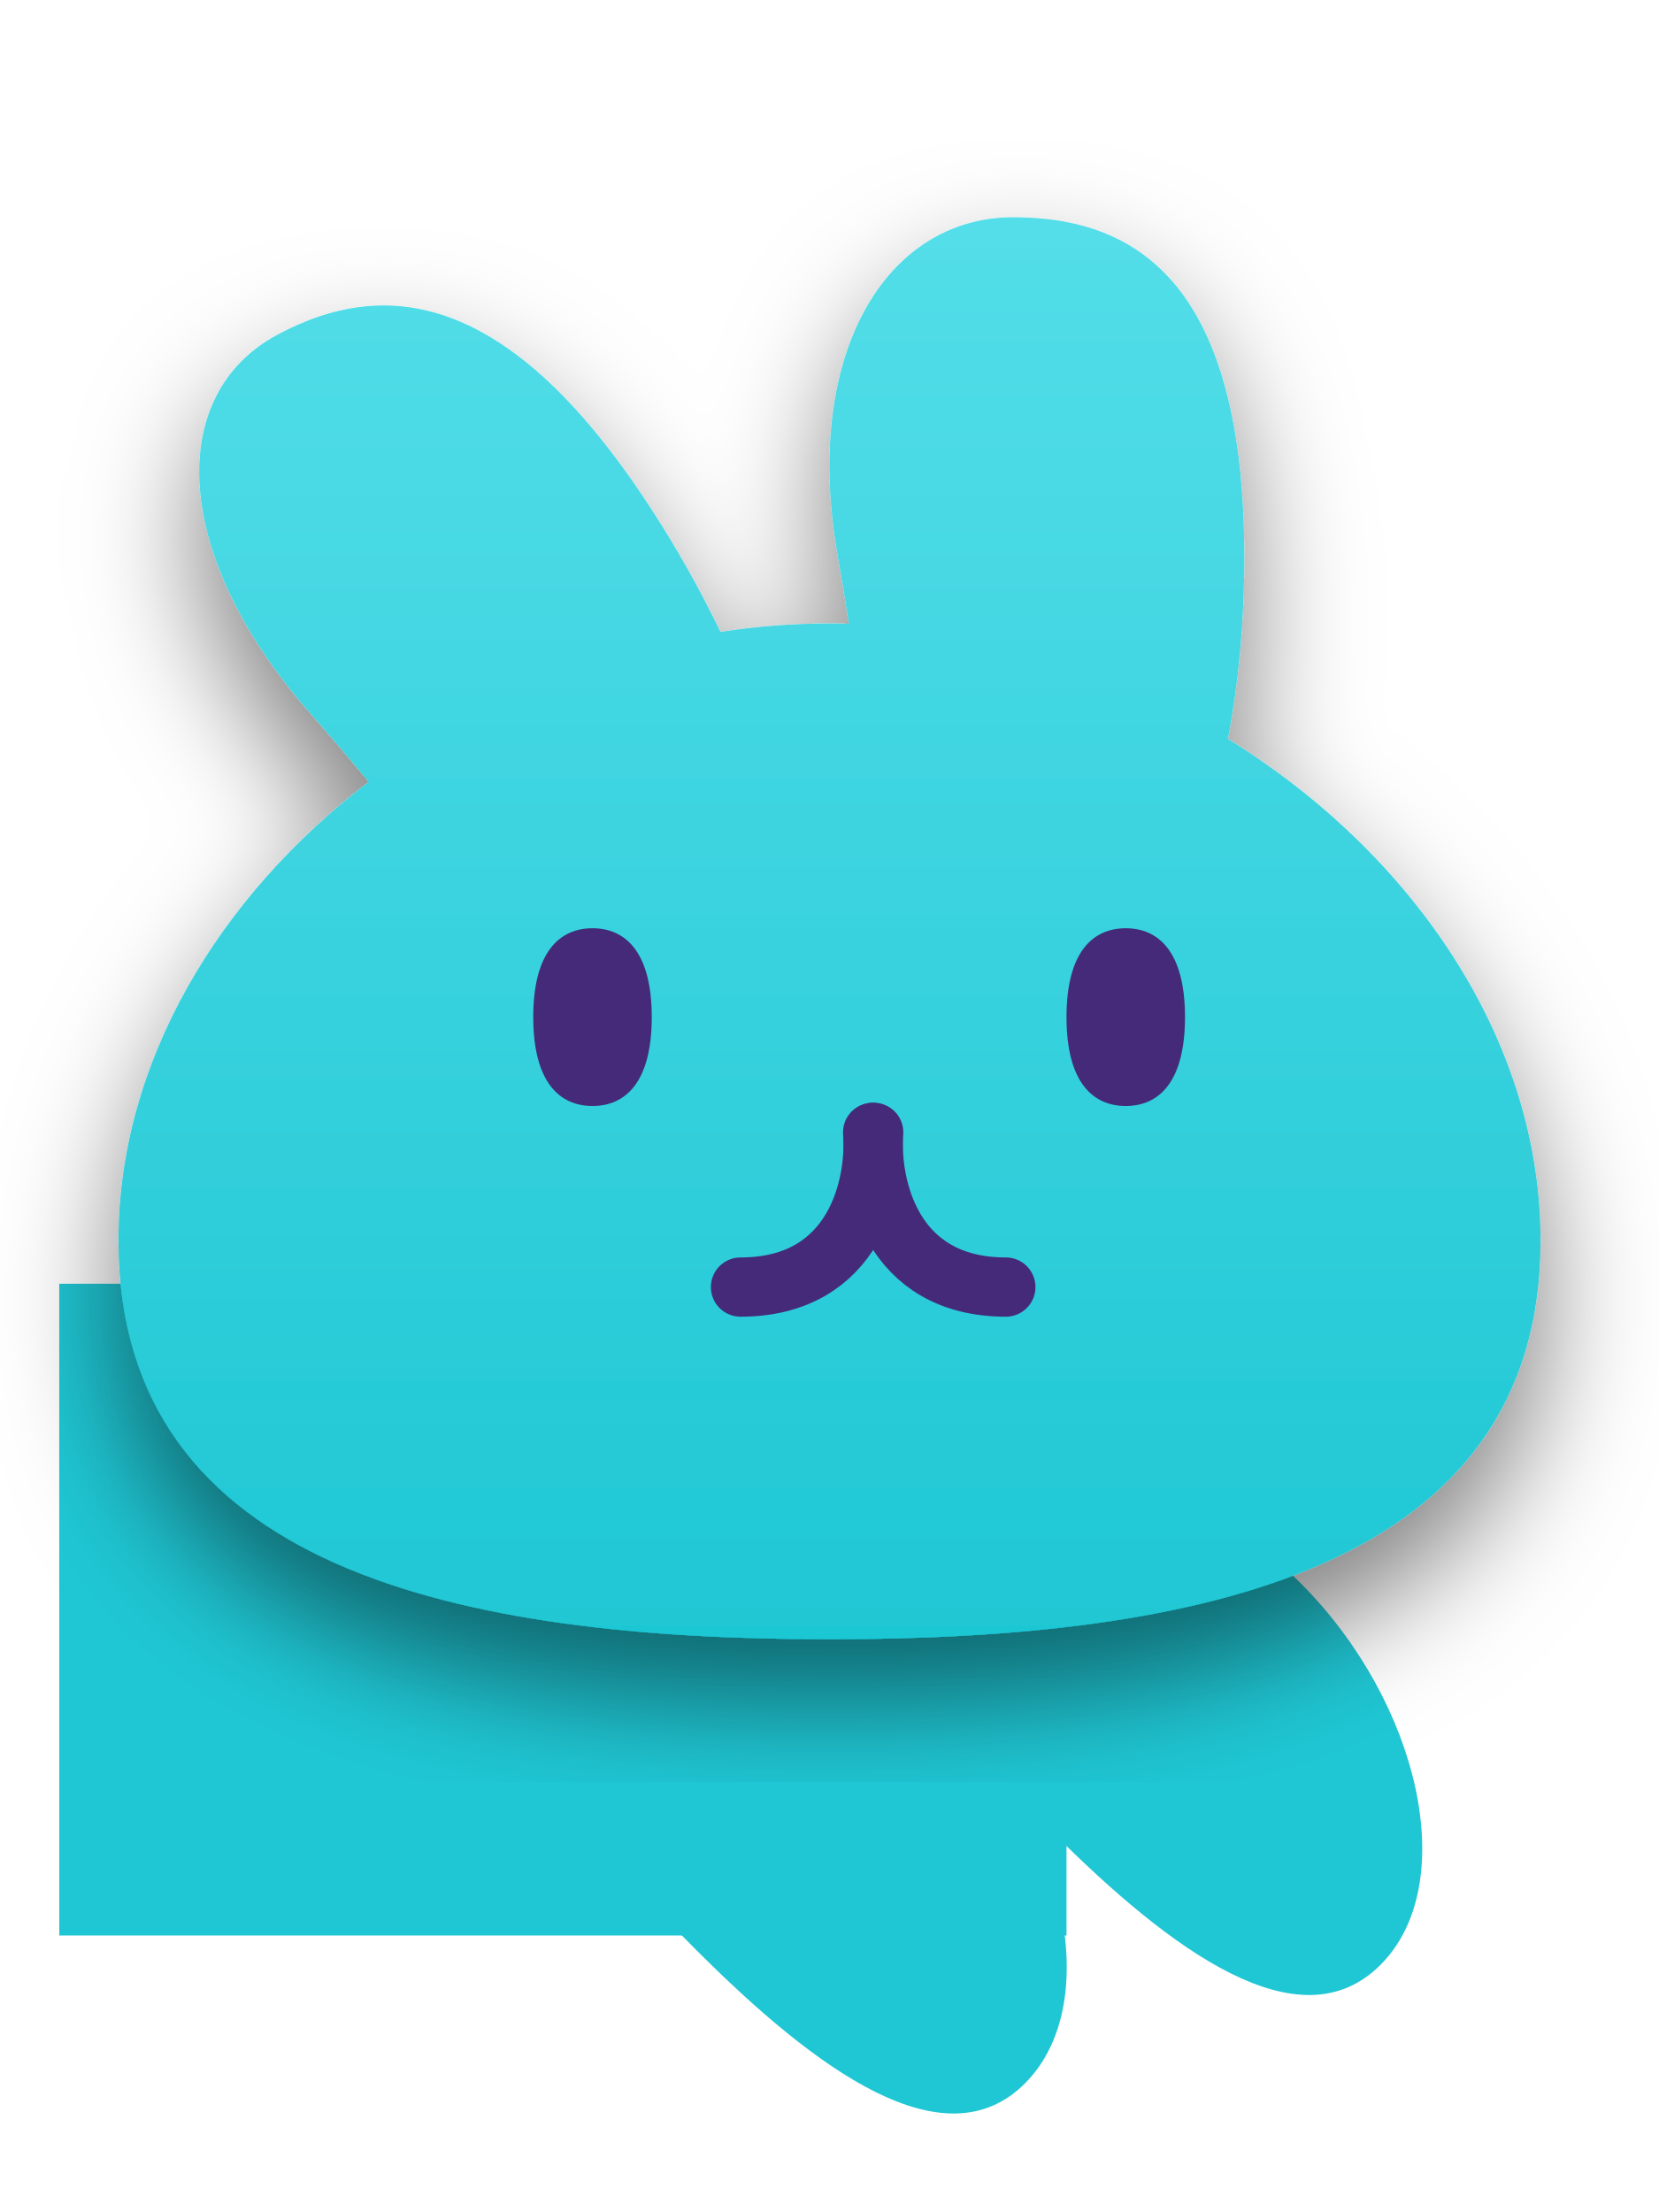
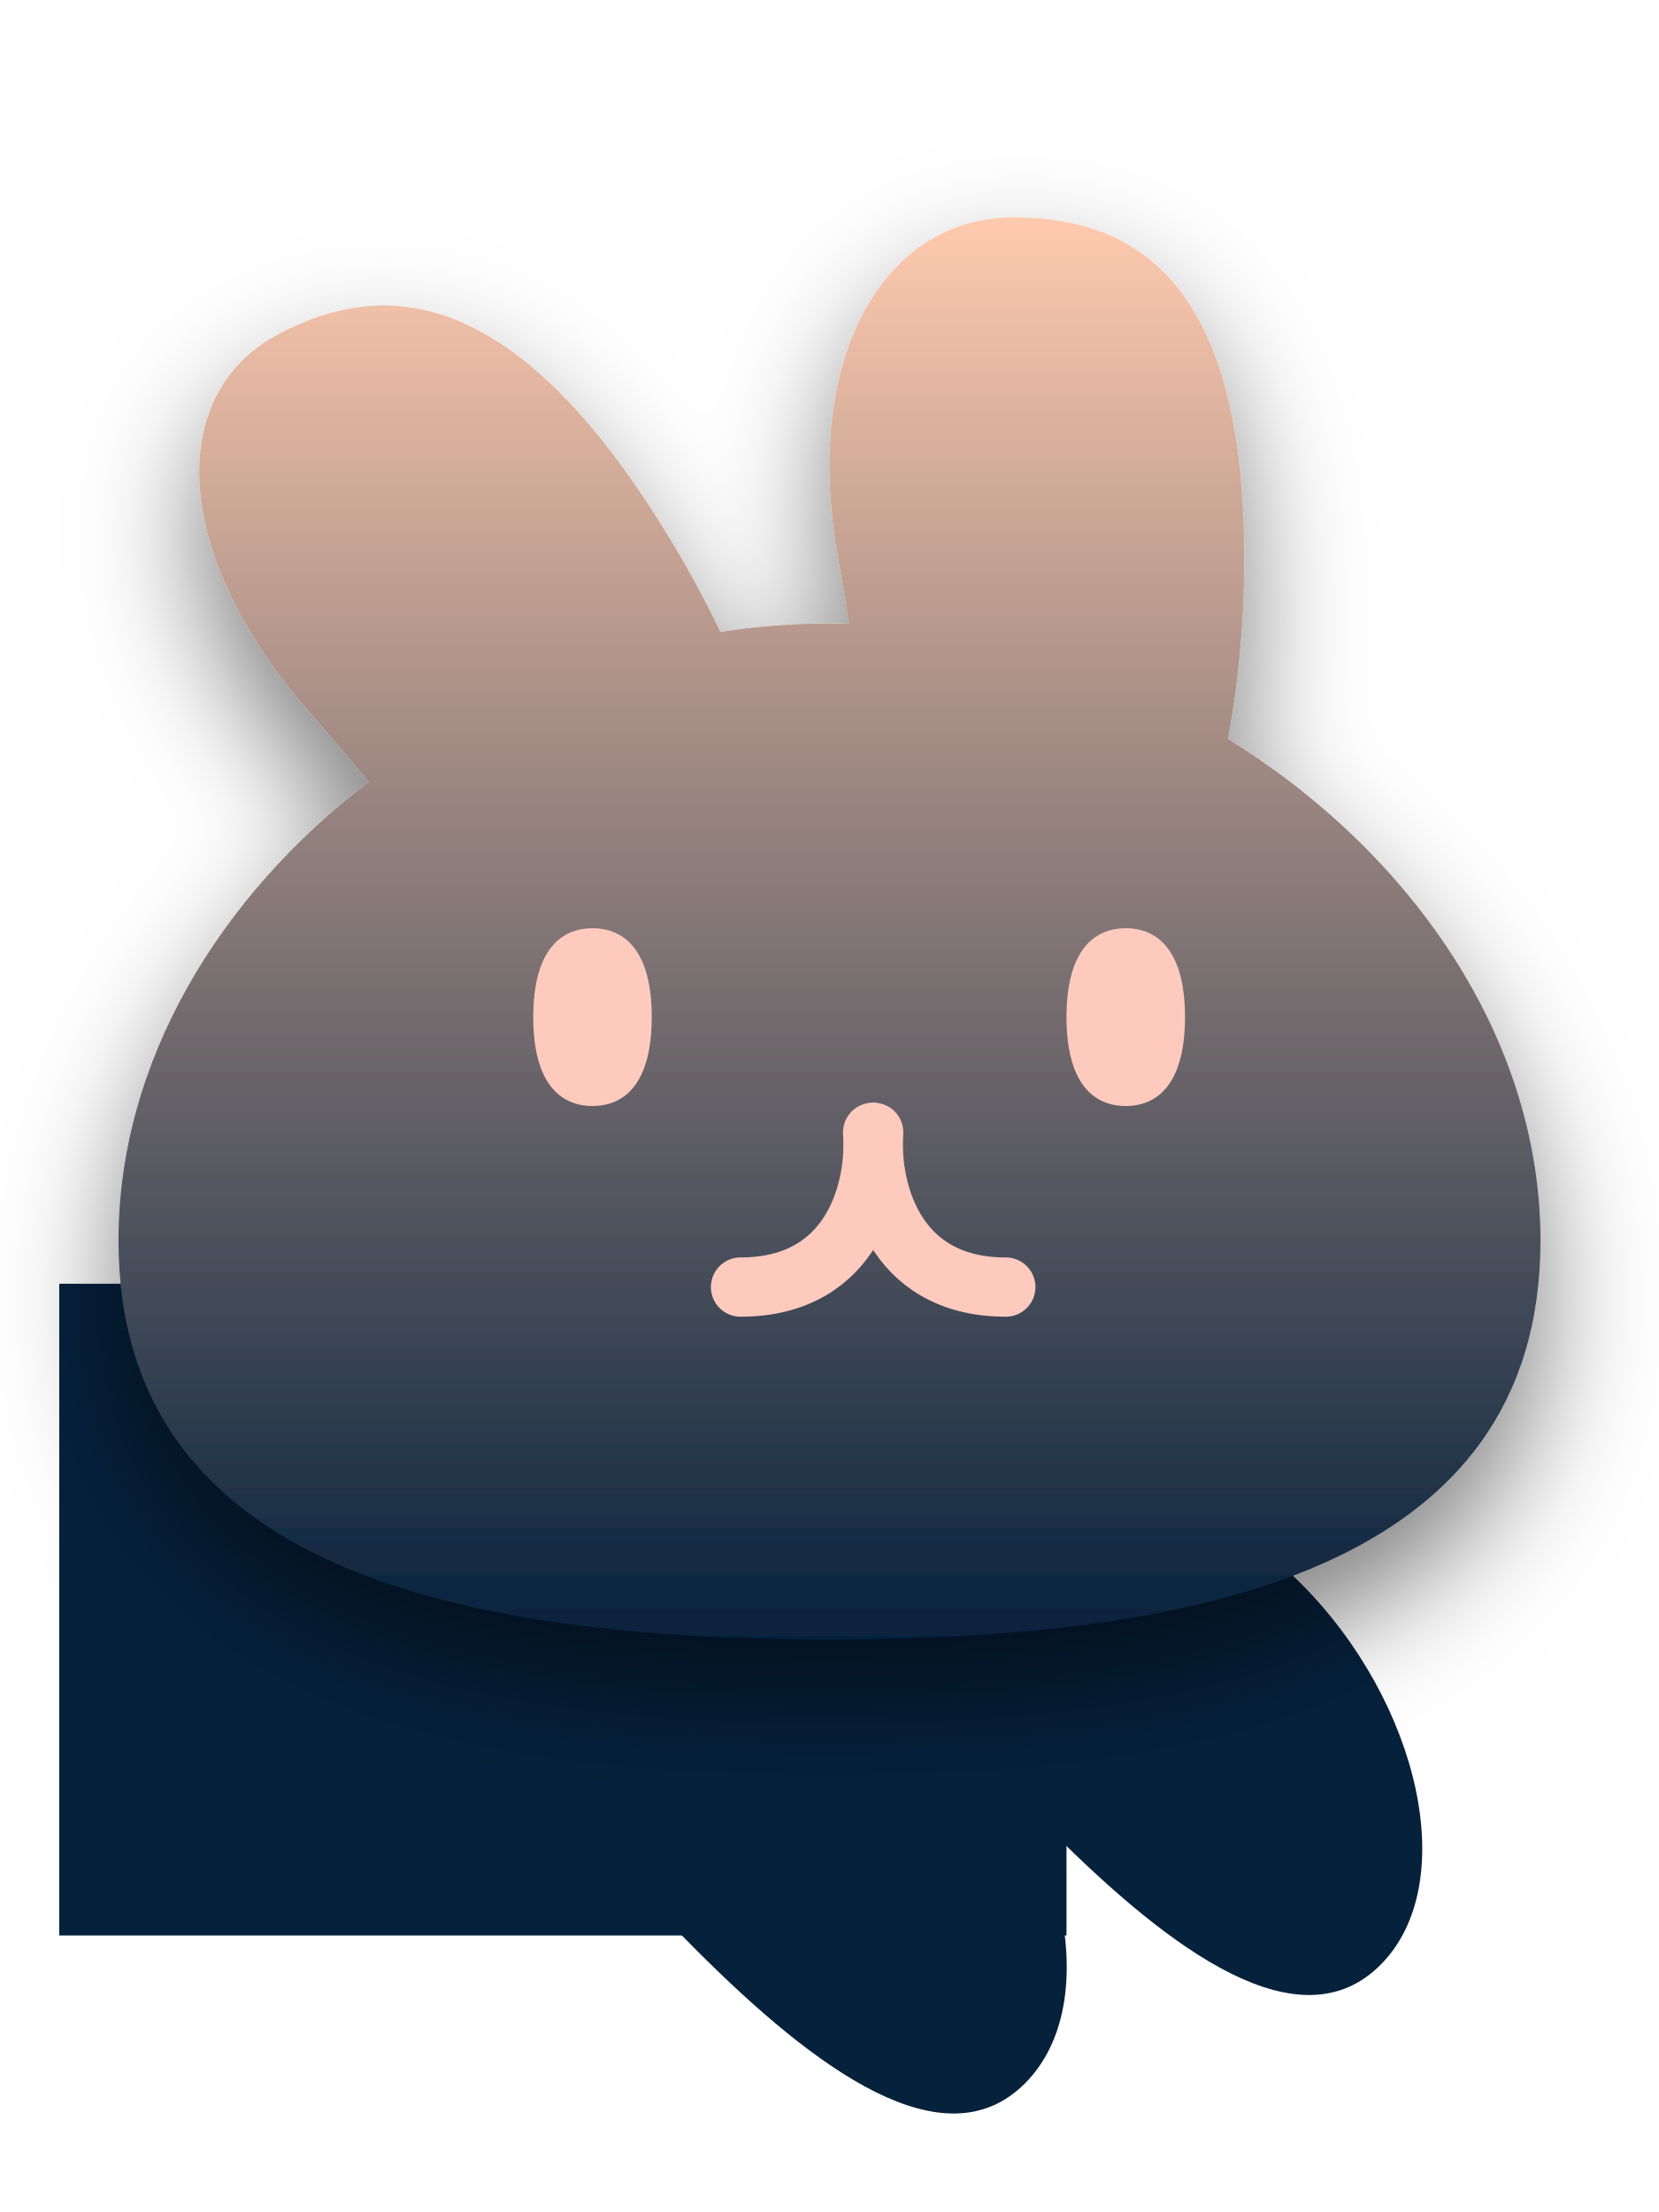
<svg xmlns="http://www.w3.org/2000/svg" width="24" height="32" viewBox="0 0 28 32" fill="none">
-   <rect x="1" y="19" width="17" height="11" fill="#1FC7D4" />
-   <path d="M9.507 24.706C8.146 26.067 9.738 28.231 11.755 30.249C13.773 32.267 15.938 33.858 17.298 32.497C18.659 31.137 17.968 28.071 15.951 26.053C13.933 24.036 10.868 23.345 9.507 24.706Z" fill="#1FC7D4" />
-   <path d="M15.507 22.706C14.146 24.067 15.738 26.231 17.756 28.249C19.773 30.267 21.938 31.858 23.298 30.497C24.659 29.137 23.968 26.071 21.951 24.053C19.933 22.036 16.868 21.345 15.507 22.706Z" fill="#1FC7D4" />
+   <rect x="1" y="19" width="17" height="11" fill="#06213C" />
+   <path d="M9.507 24.706C8.146 26.067 9.738 28.231 11.755 30.249C13.773 32.267 15.938 33.858 17.298 32.497C18.659 31.137 17.968 28.071 15.951 26.053C13.933 24.036 10.868 23.345 9.507 24.706Z" fill="#06213C" />
+   <path d="M15.507 22.706C14.146 24.067 15.738 26.231 17.756 28.249C19.773 30.267 21.938 31.858 23.298 30.497C24.659 29.137 23.968 26.071 21.951 24.053C19.933 22.036 16.868 21.345 15.507 22.706Z" fill="#06213C" />
  <g filter="url(#filter0_d)">
    <path fill-rule="evenodd" clip-rule="evenodd" d="M14.146 6.752C14.21 7.109 14.27 7.481 14.328 7.862C14.219 7.859 14.11 7.857 14 7.857C13.38 7.857 12.765 7.905 12.159 7.998C11.879 7.415 11.555 6.822 11.187 6.231C8.699 2.229 6.538 1.987 4.679 2.984C2.819 3.981 2.856 6.676 5.267 9.405C5.581 9.761 5.901 10.14 6.225 10.529C3.69 12.466 2 15.264 2 18.27C2 23.829 7.785 25 14 25C20.215 25 26 23.829 26 18.27C26 14.866 23.832 11.727 20.724 9.805C20.902 8.86 21 7.83 21 6.752C21 2.196 19.255 1 17.102 1C14.95 1 13.526 3.318 14.146 6.752Z" fill="url(#paint0_linear_bunnyhead_main)" />
  </g>
  <g transform="translate(2)">
-     <path d="M12.728 16.445C12.796 17.315 12.445 19.056 10.498 19.056" stroke="#452A7A" stroke-linecap="round" />
-     <path d="M12.746 16.445C12.678 17.315 13.03 19.056 14.976 19.056" stroke="#452A7A" stroke-linecap="round" />
-     <path d="M9 14.5C9 15.605 8.552 16 8 16C7.448 16 7 15.605 7 14.5C7 13.395 7.448 13 8 13C8.552 13 9 13.395 9 14.5Z" fill="#452A7A" />
-     <path d="M18 14.5C18 15.605 17.552 16 17 16C16.448 16 16 15.605 16 14.5C16 13.395 16.448 13 17 13C17.552 13 18 13.395 18 14.5Z" fill="#452A7A" />
+     <path d="M12.728 16.445C12.796 17.315 12.445 19.056 10.498 19.056" stroke="#FFCABE" stroke-linecap="round" />
+     <path d="M12.746 16.445C12.678 17.315 13.03 19.056 14.976 19.056" stroke="#FFCABE" stroke-linecap="round" />
+     <path d="M9 14.5C9 15.605 8.552 16 8 16C7.448 16 7 15.605 7 14.5C7 13.395 7.448 13 8 13C8.552 13 9 13.395 9 14.5Z" fill="#FFCABE" />
+     <path d="M18 14.5C18 15.605 17.552 16 17 16C16.448 16 16 15.605 16 14.5C16 13.395 16.448 13 17 13C17.552 13 18 13.395 18 14.5Z" fill="#FFCABE" />
  </g>
  <defs>
    <filter id="filter0_d">
      <feFlood flood-opacity="0" result="BackgroundImageFix" />
      <feColorMatrix in="SourceAlpha" type="matrix" values="0 0 0 0 0 0 0 0 0 0 0 0 0 0 0 0 0 0 127 0" />
      <feOffset dy="1" />
      <feGaussianBlur stdDeviation="1" />
      <feColorMatrix type="matrix" values="0 0 0 0 0 0 0 0 0 0 0 0 0 0 0 0 0 0 0.5 0" />
      <feBlend mode="normal" in2="BackgroundImageFix" result="effect1_dropShadow" />
      <feBlend mode="normal" in="SourceGraphic" in2="effect1_dropShadow" result="shape" />
    </filter>
    <linearGradient id="paint0_linear_bunnyhead_main" x1="14" y1="1" x2="14" y2="25" gradientUnits="userSpaceOnUse">
-       <stop stop-color="#53DEE9" />
-       <stop offset="1" stop-color="#1FC7D4" />
+       <stop stop-color="#FFCAAE" />
+       <stop offset="1" stop-color="#06213C" />
    </linearGradient>
  </defs>
</svg>
